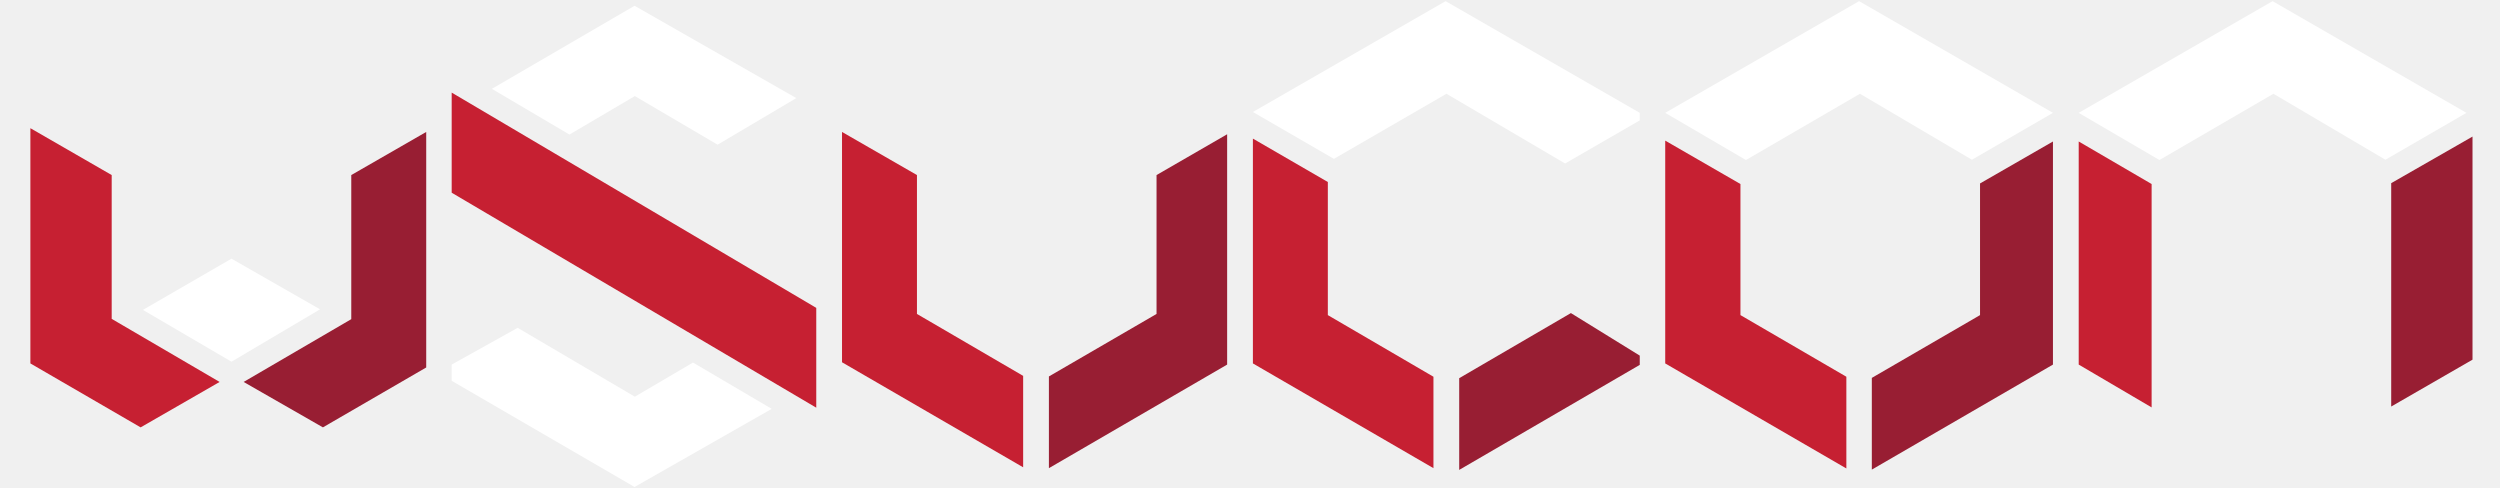
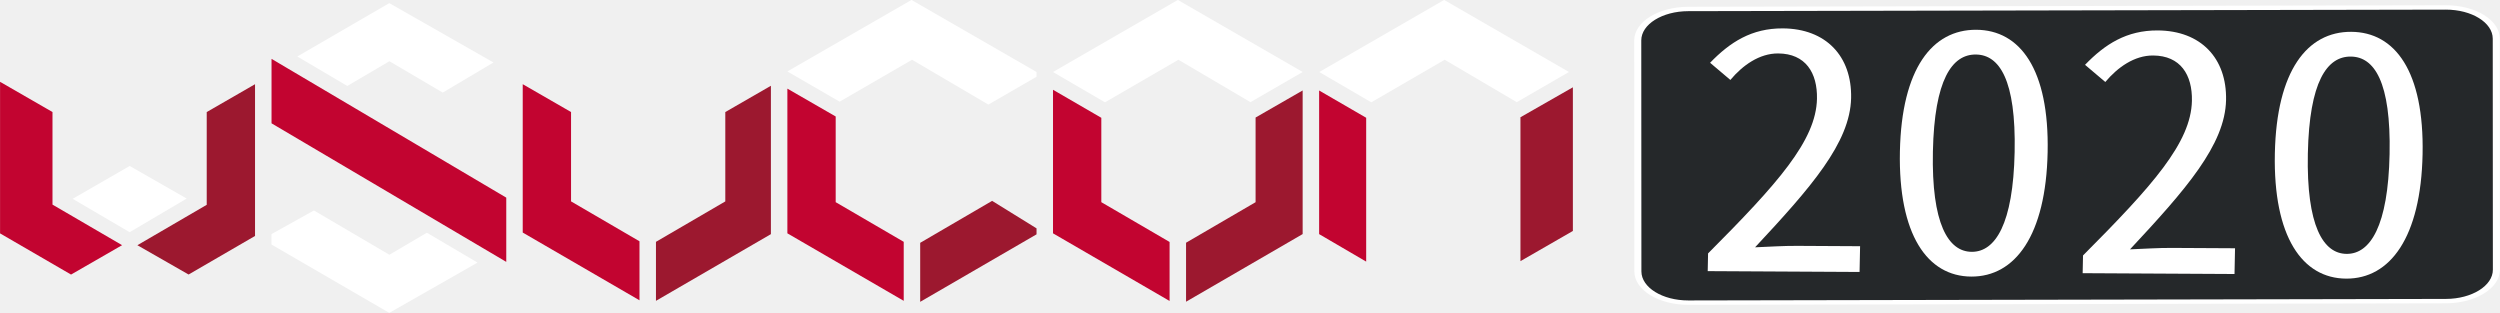
- <svg xmlns="http://www.w3.org/2000/svg" version="1.1" x="0px" y="0px" viewBox="0 0 864 168.6" style="enable-background:new 0 0 864 168.6;" xml:space="preserve">
-   <style type="text/css">
- 	.st0{fill:#FFFFFF;}
- 	.st1{fill:#C62032;}
- 	.st2{fill:#981E33;}
- 	.st3{fill:#2A3033;}
- </style>
-   <g id="Layer_2">
- </g>
-   <g id="Layer_1">
-     <g>
-       <g>
-         <polygon class="st0" points="80,125 110.6,106.9 80,89.4 49.4,107.1    " />
-       </g>
-       <polygon class="st1" points="75.9,132 38.6,110.2 38.6,60.5 10.5,44.3 10.5,125.6 48.6,147.7   " />
-       <polygon class="st2" points="147.3,45.6 121.4,60.5 121.4,110.3 84.2,132 111.6,147.7 147.3,127   " />
-       <g>
-         <polygon class="st0" points="219.3,2 170,30.7 196.8,46.5 219.4,33.2 248,50 275.2,33.9    " />
-       </g>
-       <g>
-         <polygon class="st0" points="239.5,125.3 219.4,137.1 178.9,113.3 156.1,126 156.1,131.6 219.3,168.3 266.7,141.3    " />
-       </g>
-       <polygon class="st1" points="282.1,106.4 156.1,32 156.1,66.6 282.1,140.9   " />
-       <g>
-         <polygon class="st0" points="709.5,39 642.5,0.4 575.5,39 603.4,55.3 642.8,32.4 681.5,55.2    " />
-       </g>
-       <polygon class="st1" points="743.6,63.6 718.4,48.9 718.4,126 743.6,140.8 743.6,63.5   " />
-       <polygon class="st2" points="826.4,63.3 826.4,140.5 854.5,124.3 854.5,47.2   " />
-       <polygon class="st0" points="566.7,39 499.6,0.4 433,38.7 461,54.9 499.9,32.4 540.9,56.5 566.7,41.6   " />
-       <polygon class="st2" points="684.3,63.4 684.3,108.9 646.9,130.6 646.9,162.3 709.5,126 709.5,48.9   " />
-       <polygon class="st1" points="638.1,130.2 601.5,108.9 601.5,63.6 575.5,48.6 575.5,125.6 638.1,161.9   " />
-       <polygon class="st2" points="542.9,108.2 504.3,130.7 504.3,162.4 566.7,126.1 566.7,122.9   " />
-       <polygon class="st1" points="495.4,130.2 458.9,108.9 458.9,62.9 433,47.9 433,125.6 495.4,161.8   " />
-       <polygon class="st2" points="399.7,60.5 399.7,108.5 362.5,130.1 362.5,161.8 424.1,126 424.1,46.4   " />
-       <polygon class="st1" points="353.6,129.9 316.9,108.5 316.9,60.5 291,45.6 291,125.2 353.6,161.5   " />
-       <g>
-         <polygon class="st0" points="852.4,39 785.4,0.4 718.4,39 746.3,55.3 785.7,32.4 824.4,55.2    " />
+ <svg xmlns="http://www.w3.org/2000/svg" version="1.1" viewBox="0 0 736.36 92.159" xml:space="preserve">
+   <g transform="matrix(1.3333 0 0 -1.3333 319.7 -260.07)">
+     <g transform="matrix(.4127 0 0 .4127 -211.14 -246.35)" fill="#fff">
+       <path d="m0 0 30.513 18.002-30.485 17.441-30.521-17.576z" fill="#fff" />
+     </g>
+     <g transform="matrix(.4127 0 0 .4127 -212.81 -249.22)">
+       <path d="m0 0-37.256 21.714v49.557l-28.068 16.174v-81.131l38.002-22.047z" fill="#c20430" />
+     </g>
+     <g transform="matrix(.4127 0 0 .4127 -183.44 -213.66)">
+       <path d="m0 0-25.861-14.904v-49.65l-37.118-21.634 27.41-15.681 35.569 20.638z" fill="#9c182f" />
+     </g>
+     <g transform="matrix(.4127 0 0 .4127 -153.78 -195.75)" fill="#fff">
+       <path d="m0 0-49.229-28.562 26.741-15.768 22.547 13.238 28.547-16.787 27.148 16.116z" fill="#fff" />
+     </g>
+     <g transform="matrix(.4127 0 0 .4127 -145.48 -246.47)" fill="#fff">
+       <path d="m0 0-20.064-11.799-40.393 23.716-22.71-12.645v-5.585l63.044-36.578 47.229 26.907z" fill="#fff" />
+     </g>
+     <g transform="matrix(.4127 0 0 .4127 -127.94 -238.72)">
+       <path d="m0 0-125.65 74.289v-34.505l125.65-74.169z" fill="#c20430" />
+     </g>
+     <g transform="matrix(.4127 0 0 .4127 47.993 -210.96)" fill="#fff">
+       <path d="m0 0-66.812 38.558-66.828-38.567 27.826-16.226 39.305 22.788 38.575-22.7z" fill="#fff" />
+     </g>
+     <g transform="matrix(.4127 0 0 .4127 62.02 -221.07)">
+       <path d="m0 0-25.171 14.589v-76.876l25.189-14.722v77.04z" fill="#c20430" />
+     </g>
+     <g transform="matrix(.4127 0 0 .4127 96.107 -220.96)">
+       <path d="m0 0v-77.024l28.062 16.159v76.9z" fill="#9c182f" />
+     </g>
+     <g transform="matrix(.4127 0 0 .4127 -10.796 -210.96)" fill="#fff">
+       <path d="m0 0-66.94 38.559-66.432-38.268 27.965-16.175 38.773 22.438 40.858-23.997 25.776 14.899z" fill="#fff" />
+     </g>
+     <g transform="matrix(.4127 0 0 .4127 37.595 -221.02)">
+       <path d="m0 0v-45.319l-37.219-21.694v-31.585l62.412 36.21v76.879z" fill="#9c182f" />
+     </g>
+     <g transform="matrix(.4127 0 0 .4127 18.596 -248.51)">
+       <path d="m0 0-36.542 21.297v45.162l-25.861 15.006v-76.846l62.403-36.206z" fill="#c20430" />
+     </g>
+     <g transform="matrix(.4127 0 0 .4127 -20.611 -239.43)">
+       <path d="m0 0-38.495-22.463v-31.588l62.278 36.134v3.198z" fill="#9c182f" />
+     </g>
+     <g transform="matrix(.4127 0 0 .4127 -40.137 -248.48)">
+       <path d="m0 0-36.417 21.226v45.864l-25.86 14.912v-77.455l62.277-36.135z" fill="#c20430" />
+     </g>
+     <g transform="matrix(.4127 0 0 .4127 -79.551 -219.81)">
+       <path d="m0 0v-47.834l-37.122-21.638v-31.585l61.531 35.702v79.422z" fill="#9c182f" />
+     </g>
+     <g transform="matrix(.4127 0 0 .4127 -98.51 -248.36)">
+       <path d="m0 0-36.635 21.353v47.834l-25.864 14.904v-79.417l62.499-36.261z" fill="#c20430" />
+     </g>
+     <g transform="matrix(.4127 0 0 .4127 106.82 -210.96)" fill="#fff">
+       <path d="m0 0-66.812 38.558-66.828-38.567 27.826-16.226 39.305 22.788 38.575-22.7z" fill="#fff" />
+     </g>
+     <flowRoot transform="matrix(.53449 0 0 -.53449 3.4548 200.9)" fill="#000000" font-family="AnjaliOldLipi" font-size="85.333px" letter-spacing="0px" text-align="end" text-anchor="end" word-spacing="0px" style="font-feature-settings:normal;font-variant-caps:normal;font-variant-ligatures:normal;font-variant-numeric:normal;line-height:1.25" xml:space="preserve">
+       <flowRegion>
+         <rect x="152" y="410.57" width="340" height="118" />
+       </flowRegion>
+       <flowPara />
+     </flowRoot>
+     <g transform="matrix(.71266 0 0 .71266 -5.0971 8.1576)">
+       <g transform="matrix(1.1582 -.70277 1.933 1.2116 799.97 25.026)">
+         <rect transform="matrix(.85796 -.51372 -.86359 -.5042 0 0)" x="254.4" y="180.09" width="74.288" height="134.76" ry="7.927" fill="#25282a" stroke="#fff" stroke-width="1.107" />
+         <g transform="matrix(.53578 .30531 .74615 -.45847 -543.43 -176.25)" fill="#fff" style="font-feature-settings:normal;font-variant-caps:normal;font-variant-ligatures:normal;font-variant-numeric:normal" aria-label="2020">
+           <path d="m315.2 519.05h38.88v-7.392h-16.128c-3.552 0-7.008 0.288-10.752 0.48 13.92-17.184 23.808-30.144 23.808-43.008 0-12-6.816-19.872-17.856-19.872-7.968 0-13.44 4.032-18.432 9.984l5.28 4.896c3.072-4.224 7.296-7.68 12.096-7.68 7.008 0 10.176 5.472 10.176 12.96 0 12-9.696 24.48-27.072 44.544z" />
+           <path d="m382.69 520.2c11.232 0 18.912-11.904 18.912-35.808 0-23.808-7.68-35.04-18.912-35.04s-18.912 11.232-18.912 35.04c0 23.904 7.68 35.808 18.912 35.808zm0-7.104c-6.048 0-10.464-8.064-10.464-28.704 0-20.736 4.416-27.936 10.464-27.936s10.464 7.2 10.464 27.936c0 20.64-4.416 28.704-10.464 28.704z" />
+           <path d="m411.2 519.05h38.88v-7.392h-16.128c-3.552 0-7.008 0.288-10.752 0.48 13.92-17.184 23.808-30.144 23.808-43.008 0-12-6.816-19.872-17.856-19.872-7.968 0-13.44 4.032-18.432 9.984l5.28 4.896c3.072-4.224 7.296-7.68 12.096-7.68 7.008 0 10.176 5.472 10.176 12.96 0 12-9.696 24.48-27.072 44.544z" />
+           <path d="m478.69 520.2c11.232 0 18.912-11.904 18.912-35.808 0-23.808-7.68-35.04-18.912-35.04s-18.912 11.232-18.912 35.04c0 23.904 7.68 35.808 18.912 35.808zm0-7.104c-6.048 0-10.464-8.064-10.464-28.704 0-20.736 4.416-27.936 10.464-27.936s10.464 7.2 10.464 27.936c0 20.64-4.416 28.704-10.464 28.704z" />
+         </g>
      </g>
    </g>
  </g>
</svg>
